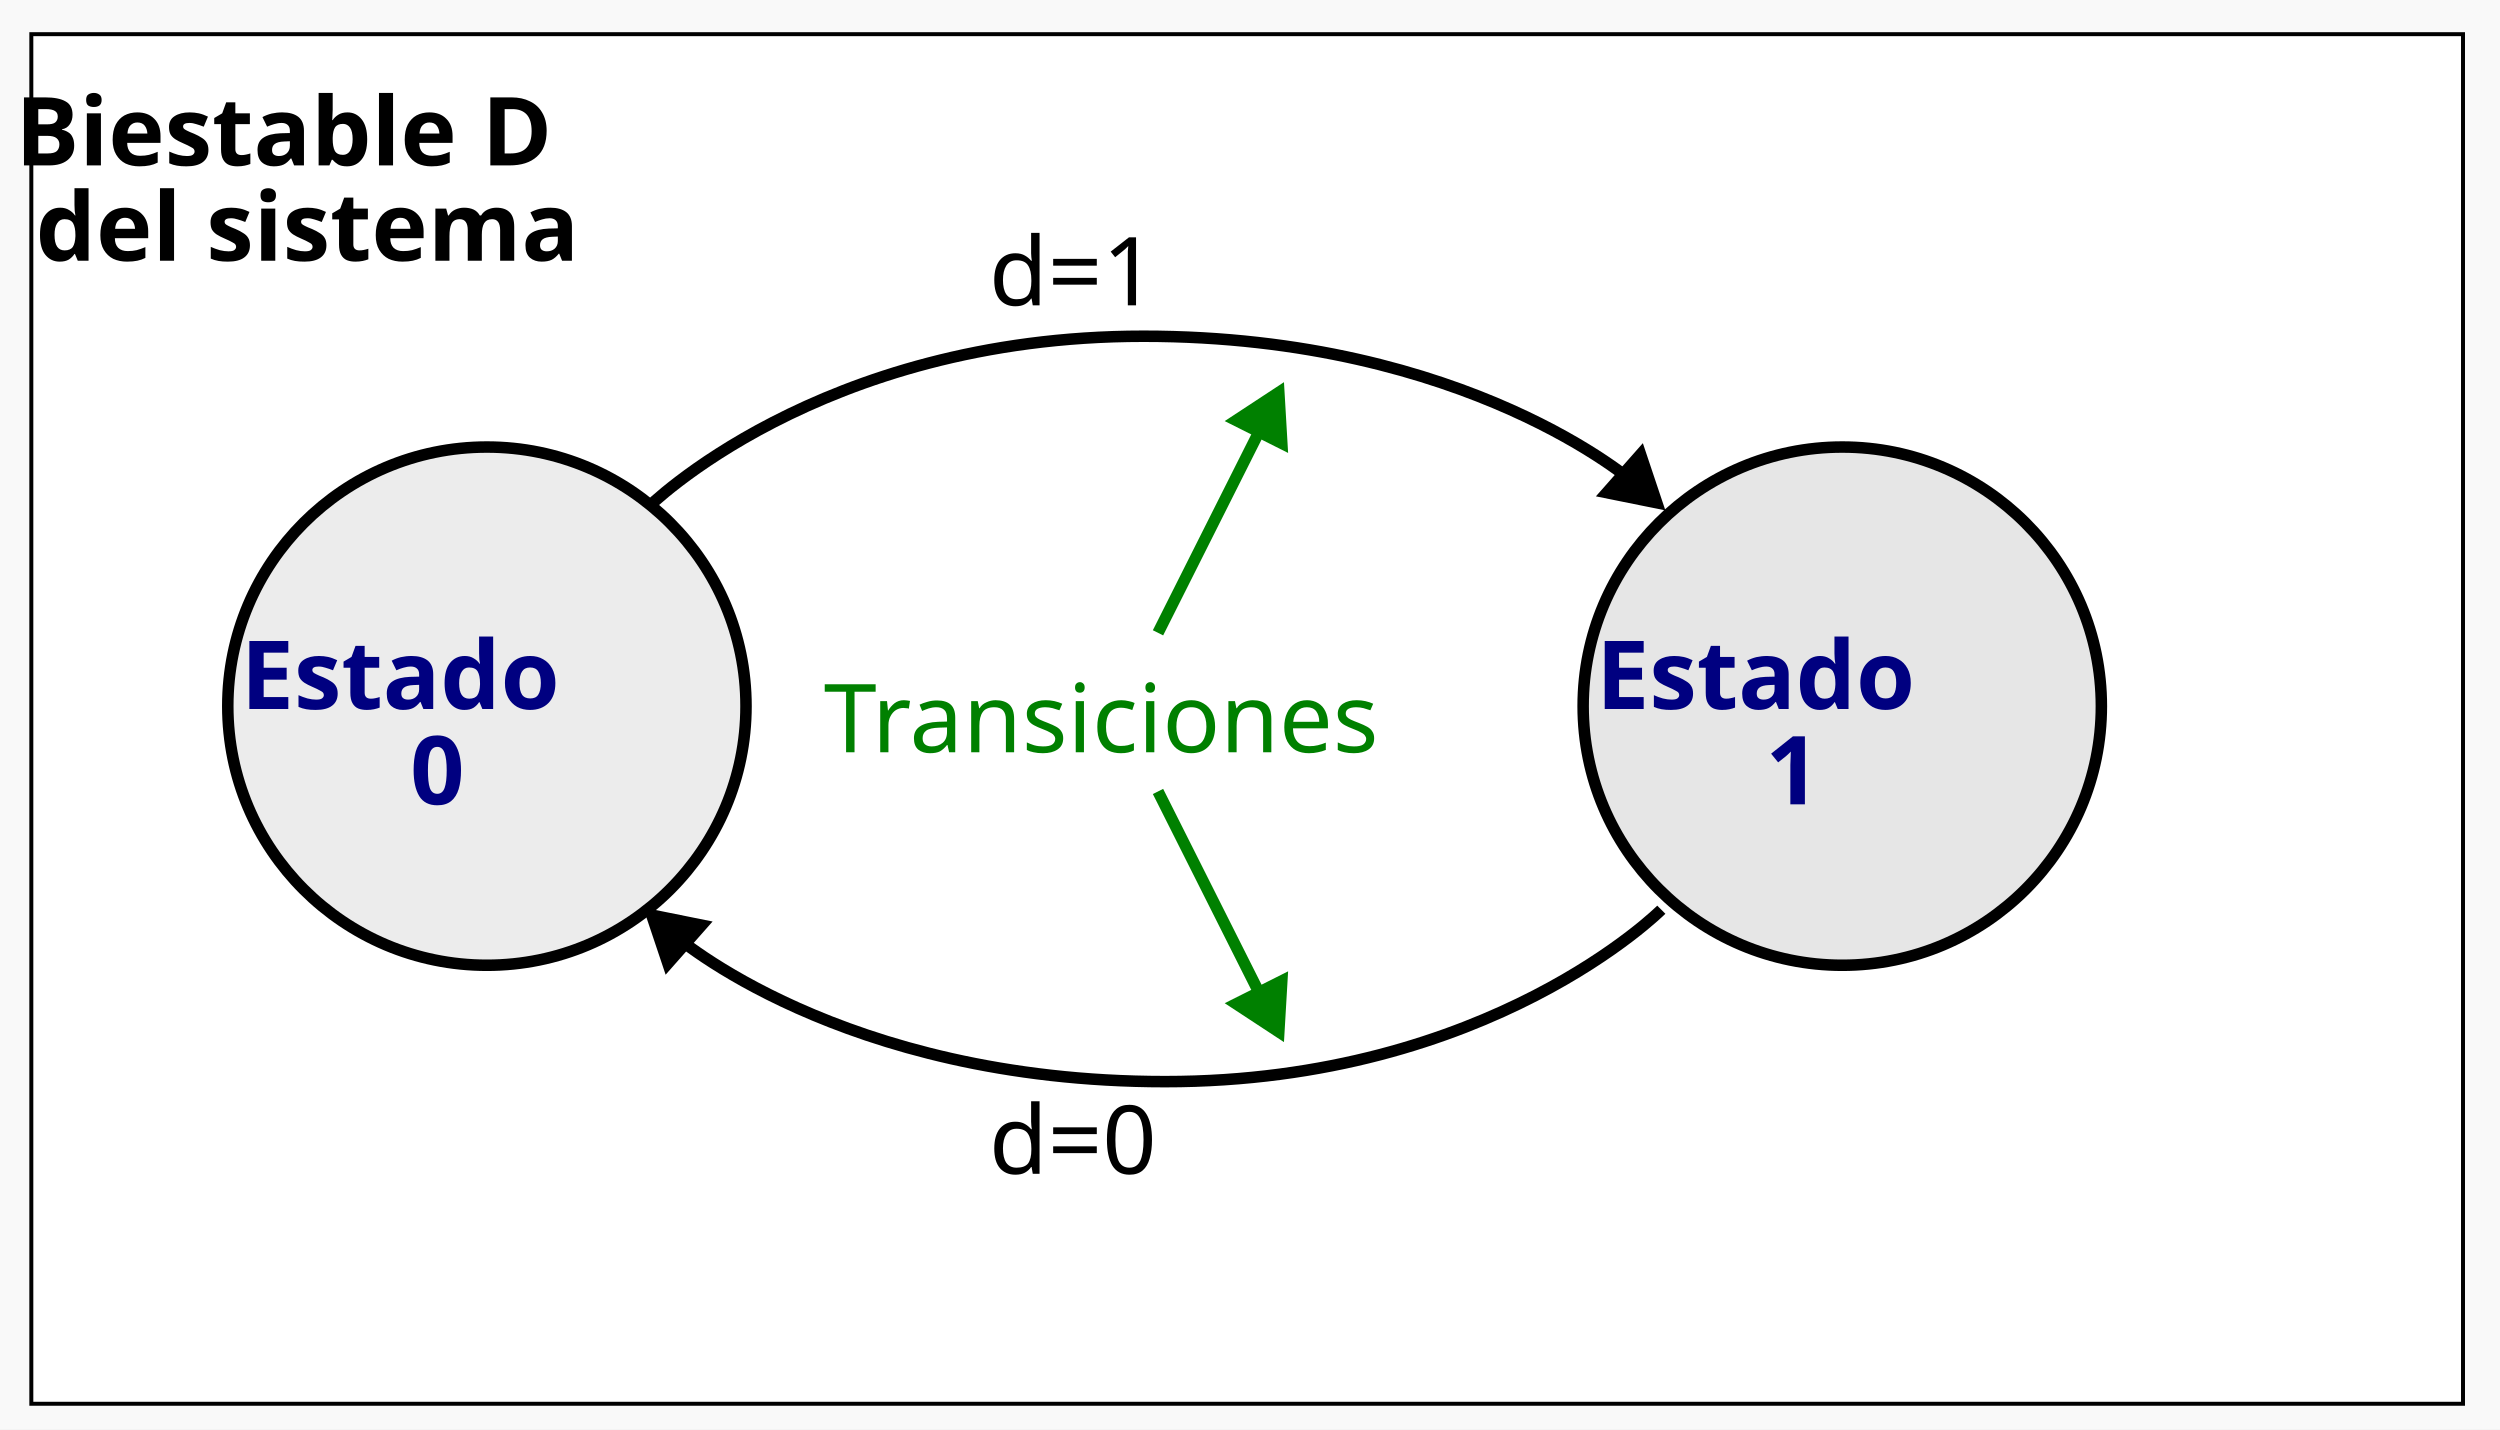
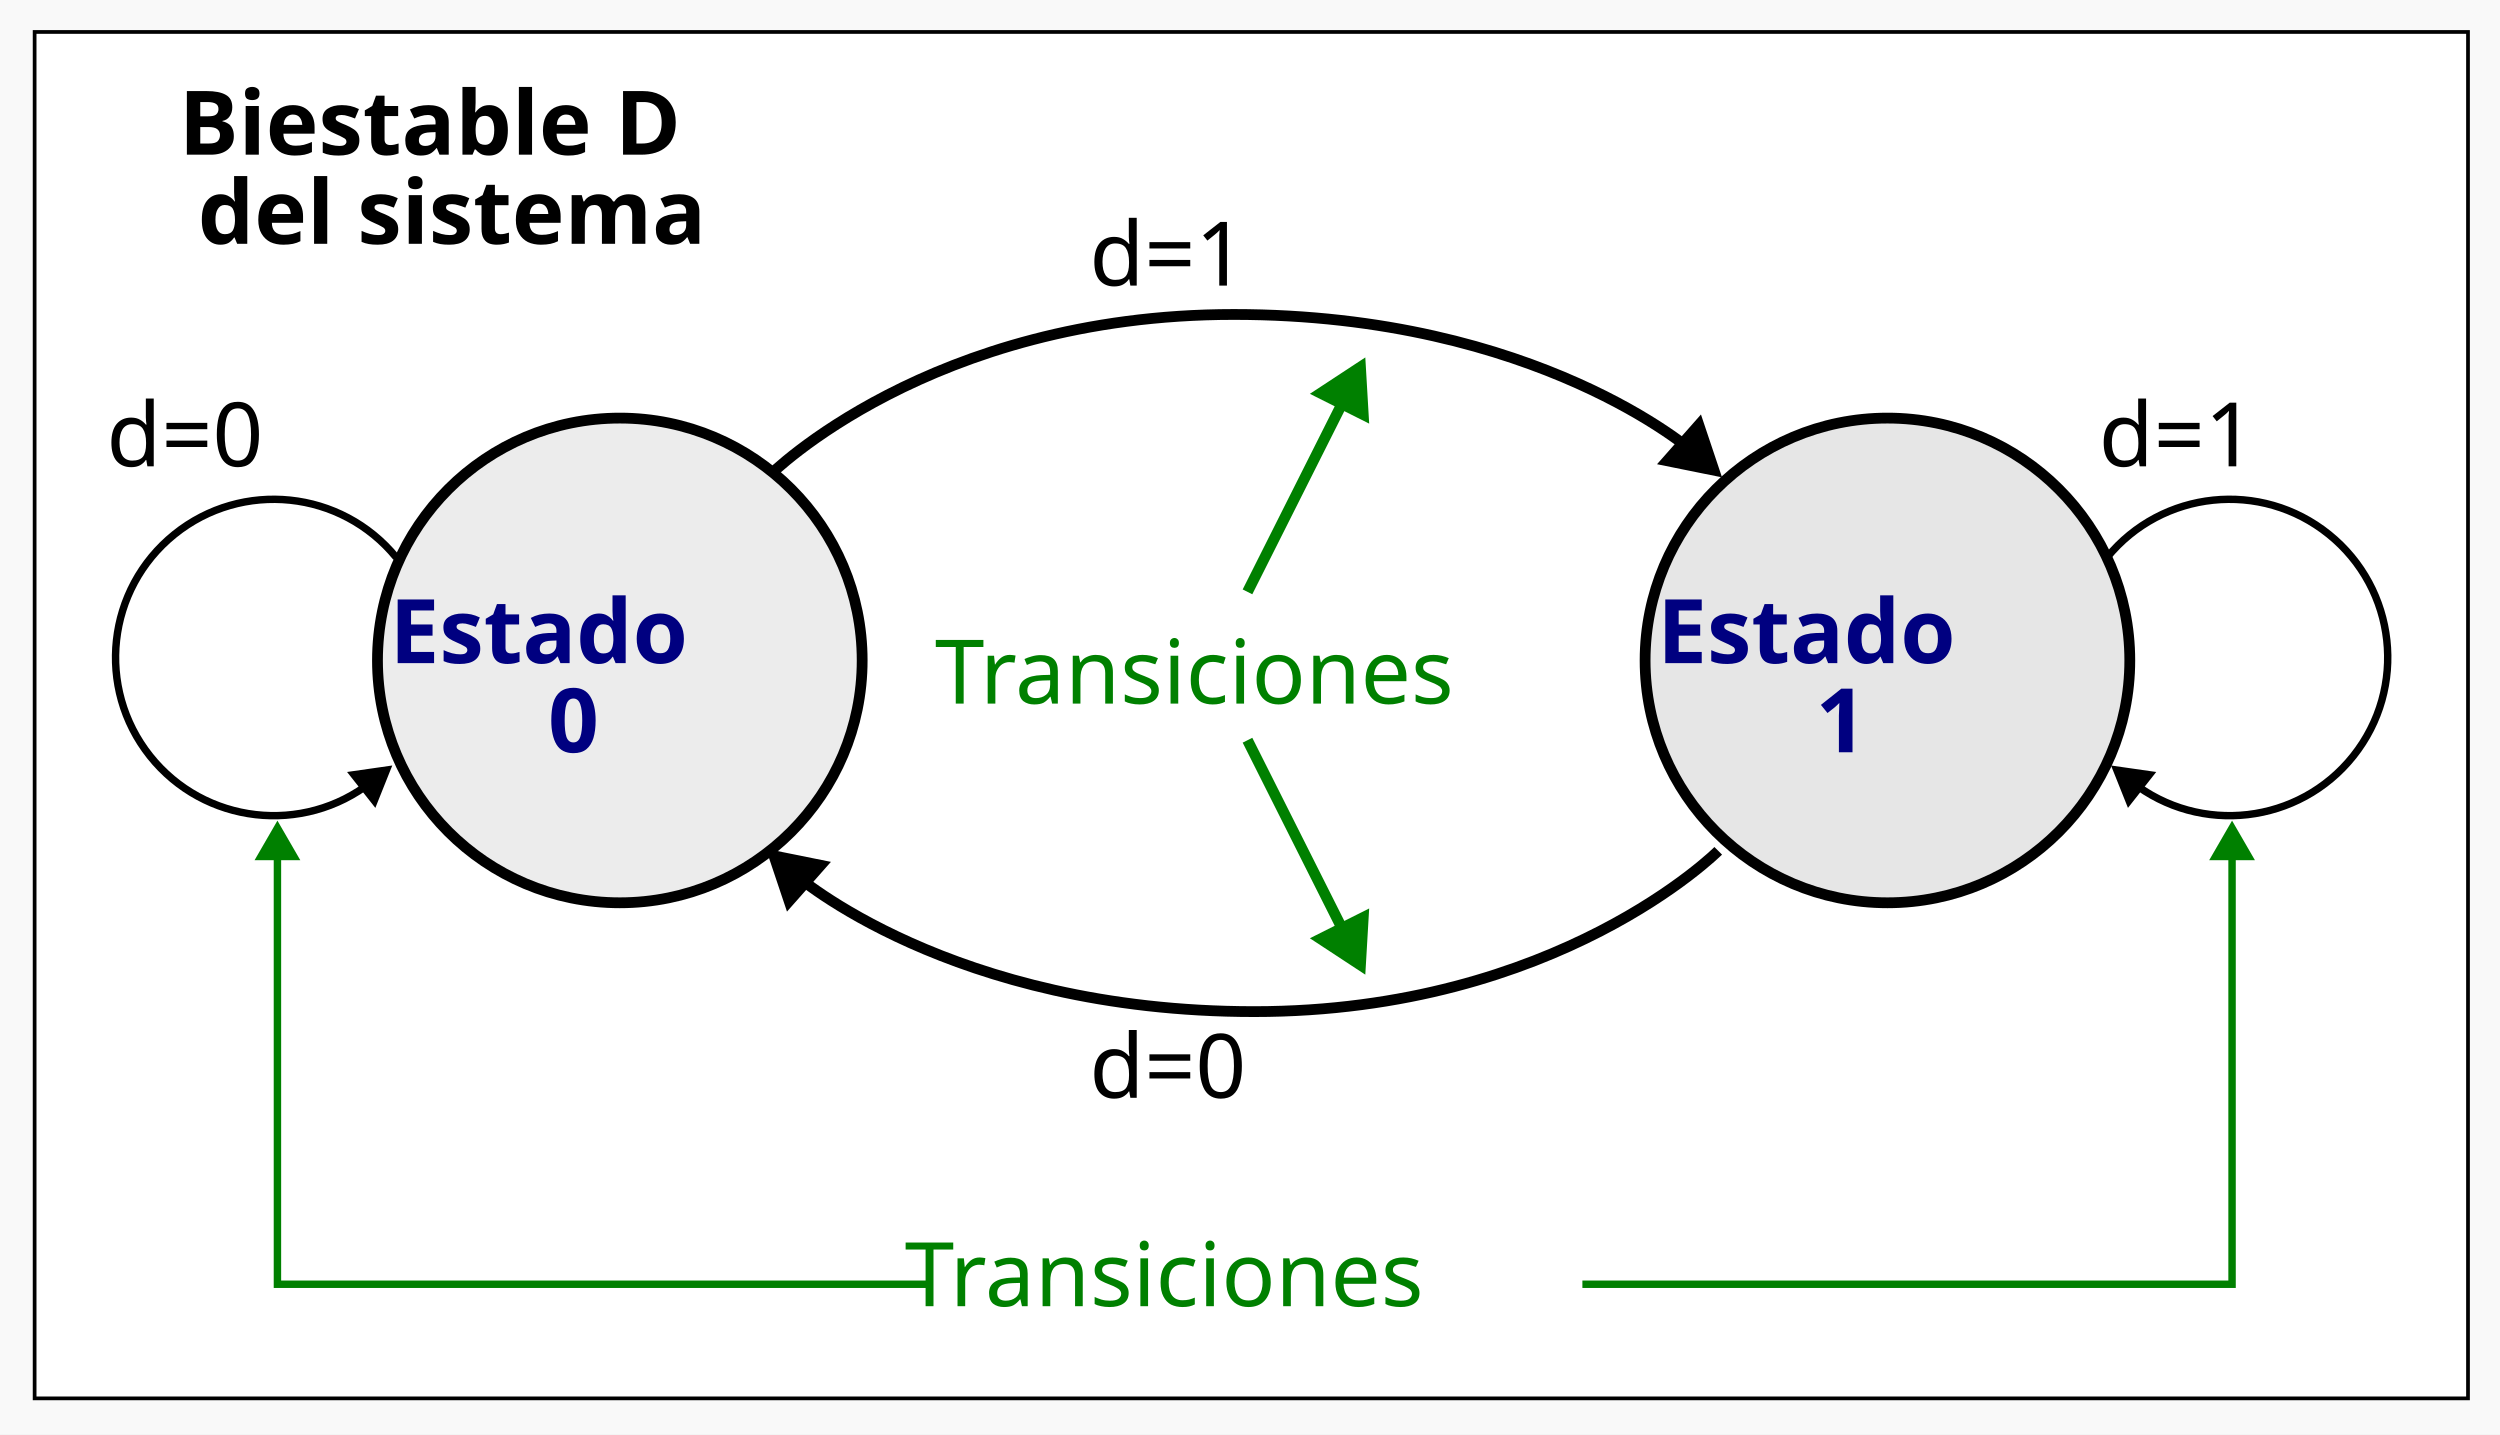
- <svg xmlns="http://www.w3.org/2000/svg" width="166.517mm" height="95.207mm" viewBox="0 0 166.517 95.207" version="1.1" id="svg1">
+ <svg xmlns="http://www.w3.org/2000/svg" width="178.042mm" height="102.152mm" viewBox="0 0 178.042 102.152" version="1.1" id="svg1">
  <defs id="defs1">
+     <marker style="overflow:visible" id="marker17" refX="0" refY="0" orient="auto-start-reverse" markerWidth="1" markerHeight="1" viewBox="0 0 1 1" preserveAspectRatio="xMidYMid">
+       <path transform="scale(0.5)" style="fill:context-stroke;fill-rule:evenodd;stroke:context-stroke;stroke-width:1pt" d="M 5.77,0 -2.88,5 V -5 Z" id="path17" />
+     </marker>
    <marker style="overflow:visible" id="Triangle" refX="0" refY="0" orient="auto-start-reverse" markerWidth="1" markerHeight="1" viewBox="0 0 1 1" preserveAspectRatio="xMidYMid">
      <path transform="scale(0.5)" style="fill:context-stroke;fill-rule:evenodd;stroke:context-stroke;stroke-width:1pt" d="M 5.77,0 -2.88,5 V -5 Z" id="path135" />
    </marker>
    <marker style="overflow:visible" id="marker10" refX="0" refY="0" orient="auto-start-reverse" markerWidth="1" markerHeight="1" viewBox="0 0 1 1" preserveAspectRatio="xMidYMid">
      <path transform="scale(0.5)" style="fill:context-stroke;fill-rule:evenodd;stroke:context-stroke;stroke-width:1pt" d="M 5.77,0 -2.88,5 V -5 Z" id="path10" />
    </marker>
  </defs>
-   <g id="layer1" transform="translate(-11.37931,-3.982758)">
-     <rect style="fill:#f9f9f9;stroke:none;stroke-width:0.265;stroke-dasharray:none" id="rect12" width="166.517" height="95.207" x="11.379" y="3.983" />
-     <rect style="fill:#ffffff;stroke:#000000;stroke-width:0.265;stroke-dasharray:none" id="rect11" width="161.966" height="91.224" x="13.466" y="6.259" />
+   <g id="layer1" transform="translate(0.3319665,-3.982758)">
+     <rect style="fill:#f9f9f9;stroke:none;stroke-width:0.265;stroke-dasharray:none" id="rect12" width="178.042" height="102.152" x="-0.332" y="3.983" />
+     <rect style="fill:#ffffff;stroke:#000000;stroke-width:0.265;stroke-dasharray:none" id="rect11" width="173.297" height="97.311" x="2.134" y="6.259" />
  </g>
-   <g id="layer3" transform="translate(-11.37931,-3.982758)">
+   <g id="layer3" transform="translate(0.3319665,-3.982758)">
    <circle style="fill:#e6e6e6;stroke:#000000;stroke-width:0.768" id="circle4" cx="134.086" cy="51.017" r="17.259" />
    <circle style="fill:#ececec;stroke:#000000;stroke-width:0.768" id="path3" cx="43.81" cy="51.017" r="17.259" />
    <text xml:space="preserve" style="font-weight:bold;font-size:6.35px;line-height:1;font-family:Ubuntu;-inkscape-font-specification:'Ubuntu Bold';text-align:center;writing-mode:lr-tb;direction:ltr;text-anchor:middle;fill:#000080;stroke:none;stroke-width:0.768" x="44.641" y="51.207" id="text1">
      <tspan id="tspan1" style="text-align:center;text-anchor:middle;fill:#000080;stroke:none;stroke-width:0.768" x="44.641" y="51.207">Estado </tspan>
      <tspan style="text-align:center;text-anchor:middle;fill:#000080;stroke:none;stroke-width:0.768" x="44.641" y="57.557" id="tspan2">0</tspan>
    </text>
    <text xml:space="preserve" style="font-weight:bold;font-size:6.35px;line-height:1;font-family:Ubuntu;-inkscape-font-specification:'Ubuntu Bold';text-align:center;writing-mode:lr-tb;direction:ltr;text-anchor:middle;fill:#000080;stroke:none;stroke-width:0.768" x="134.917" y="51.207" id="text4">
      <tspan id="tspan3" style="text-align:center;text-anchor:middle;fill:#000080;stroke:none;stroke-width:0.768" x="134.917" y="51.207">Estado </tspan>
      <tspan style="text-align:center;text-anchor:middle;fill:#000080;stroke:none;stroke-width:0.768" x="134.917" y="57.557" id="tspan4">1</tspan>
    </text>
    <path id="path5" style="fill:none;stroke:#000000;stroke-width:0.768;marker-end:url(#Triangle)" d="m 54.485,37.83 c 0,0 11.412,-11.452 33.048,-11.452 21.636,0 32.728,9.795 32.728,9.795" />
    <text xml:space="preserve" style="font-weight:bold;font-size:6.35px;line-height:1;font-family:Ubuntu;-inkscape-font-specification:'Ubuntu Bold';text-align:center;writing-mode:lr-tb;direction:ltr;text-anchor:middle;fill:#000000;stroke:none;stroke-width:0.768" x="86.975" y="24.318" id="text7">
      <tspan style="font-style:normal;font-variant:normal;font-weight:normal;font-stretch:normal;font-family:Ubuntu;-inkscape-font-specification:Ubuntu;text-align:center;text-anchor:middle;fill:#000000;stroke:none;stroke-width:0.768" x="86.975" y="24.318" id="tspan7">d=1</tspan>
    </text>
    <path id="path8" style="fill:none;stroke:#000000;stroke-width:0.768;marker-end:url(#Triangle)" d="m 122.034,64.575 c 0,0 -11.412,11.452 -33.048,11.452 -21.636,0 -32.728,-9.795 -32.728,-9.795" />
    <text xml:space="preserve" style="font-weight:bold;font-size:6.35px;line-height:1;font-family:Ubuntu;-inkscape-font-specification:'Ubuntu Bold';text-align:center;writing-mode:lr-tb;direction:ltr;text-anchor:middle;fill:#000000;stroke:none;stroke-width:0.768" x="86.975" y="82.162" id="text8">
      <tspan style="font-style:normal;font-variant:normal;font-weight:normal;font-stretch:normal;font-family:Ubuntu;-inkscape-font-specification:Ubuntu;text-align:center;text-anchor:middle;fill:#000000;stroke:none;stroke-width:0.768" x="86.975" y="82.162" id="tspan8">d=0</tspan>
    </text>
    <text xml:space="preserve" style="font-weight:bold;font-size:6.35px;line-height:1;font-family:Ubuntu;-inkscape-font-specification:'Ubuntu Bold';text-align:center;writing-mode:lr-tb;direction:ltr;text-anchor:middle;fill:#008000;stroke:none;stroke-width:0.768" x="88.852" y="54.089" id="text9">
      <tspan style="font-style:normal;font-variant:normal;font-weight:normal;font-stretch:normal;font-family:Ubuntu;-inkscape-font-specification:Ubuntu;text-align:center;text-anchor:middle;fill:#008000;stroke:none;stroke-width:0.768" x="88.852" y="54.089" id="tspan9">Transiciones</tspan>
    </text>
    <path style="fill:#008000;stroke:#008000;stroke-width:0.768;marker-end:url(#marker10)" d="M 88.51,46.133 95.676,31.874" id="path9" />
    <path style="fill:#008000;stroke:#008000;stroke-width:0.768;marker-end:url(#marker10)" d="m 88.51,56.699 7.166,14.259" id="path11" />
    <text xml:space="preserve" style="font-weight:bold;font-size:6.35px;line-height:1;font-family:Ubuntu;-inkscape-font-specification:'Ubuntu Bold';text-align:center;writing-mode:lr-tb;direction:ltr;text-anchor:middle;fill:#000000;stroke:none;stroke-width:0.768" x="36.058" y="14.998" id="text13">
      <tspan id="tspan12" style="text-align:center;text-anchor:middle;fill:#000000;stroke:none;stroke-width:0.768" x="36.058" y="14.998">Biestable D</tspan>
      <tspan style="text-align:center;text-anchor:middle;fill:#000000;stroke:none;stroke-width:0.768" x="36.81" y="21.348" id="tspan13">del sistema </tspan>
    </text>
+     <path style="fill:none;stroke:#000000;stroke-width:0.529;stroke-dasharray:none;marker-end:url(#marker17)" id="path16" d="m -155.928,-3.443 a 11.265,11.265 0 0 1 -14.834,5.678 11.265,11.265 0 0 1 -5.766,-14.8 11.265,11.265 0 0 1 14.765,-5.855" transform="rotate(-165)" />
+     <text xml:space="preserve" style="font-weight:bold;font-size:6.35px;line-height:1;font-family:Ubuntu;-inkscape-font-specification:'Ubuntu Bold';text-align:center;writing-mode:lr-tb;direction:ltr;text-anchor:middle;fill:#000000;stroke:none;stroke-width:0.768" x="158.856" y="37.192" id="text17">
+       <tspan style="font-style:normal;font-variant:normal;font-weight:normal;font-stretch:normal;font-family:Ubuntu;-inkscape-font-specification:Ubuntu;text-align:center;text-anchor:middle;fill:#000000;stroke:none;stroke-width:0.768" x="158.856" y="37.192" id="tspan17">d=1</tspan>
+     </text>
+     <path style="fill:none;stroke:#000000;stroke-width:0.529;stroke-dasharray:none;marker-end:url(#marker17)" id="path18" d="M 15.633,-49.413 A 11.265,11.265 0 0 1 0.799,-43.735 11.265,11.265 0 0 1 -4.967,-58.535 11.265,11.265 0 0 1 9.798,-64.39" transform="matrix(0.9659258,-0.258819,-0.258819,-0.9659258,0,0)" />
+     <text xml:space="preserve" style="font-weight:bold;font-size:6.35px;line-height:1;font-family:Ubuntu;-inkscape-font-specification:'Ubuntu Bold';text-align:center;writing-mode:lr-tb;direction:ltr;text-anchor:middle;fill:#000000;stroke:none;stroke-width:0.768" x="16.971" y="37.192" id="text18">
+       <tspan style="font-style:normal;font-variant:normal;font-weight:normal;font-stretch:normal;font-family:Ubuntu;-inkscape-font-specification:Ubuntu;text-align:center;text-anchor:middle;fill:#000000;stroke:none;stroke-width:0.768" x="16.971" y="37.192" id="tspan18">d=0</tspan>
+     </text>
+     <text xml:space="preserve" style="font-weight:bold;font-size:6.35px;line-height:1;font-family:Ubuntu;-inkscape-font-specification:'Ubuntu Bold';text-align:center;writing-mode:lr-tb;direction:ltr;text-anchor:middle;fill:#008000;stroke:none;stroke-width:0.768" x="86.706" y="97.003" id="text19">
+       <tspan style="font-style:normal;font-variant:normal;font-weight:normal;font-stretch:normal;font-family:Ubuntu;-inkscape-font-specification:Ubuntu;text-align:center;text-anchor:middle;fill:#008000;stroke:none;stroke-width:0.768" x="86.706" y="97.003" id="tspan19">Transiciones</tspan>
+     </text>
+     <path style="fill:none;stroke:#008000;stroke-width:0.529;stroke-dasharray:none;marker-end:url(#marker10)" d="M 65.692,95.443 H 19.426 V 64.304" id="path21" />
+     <path style="fill:none;stroke:#008000;stroke-width:0.529;stroke-dasharray:none;marker-end:url(#marker10)" d="M 112.361,95.443 H 158.628 V 64.304" id="path22" />
  </g>
</svg>
